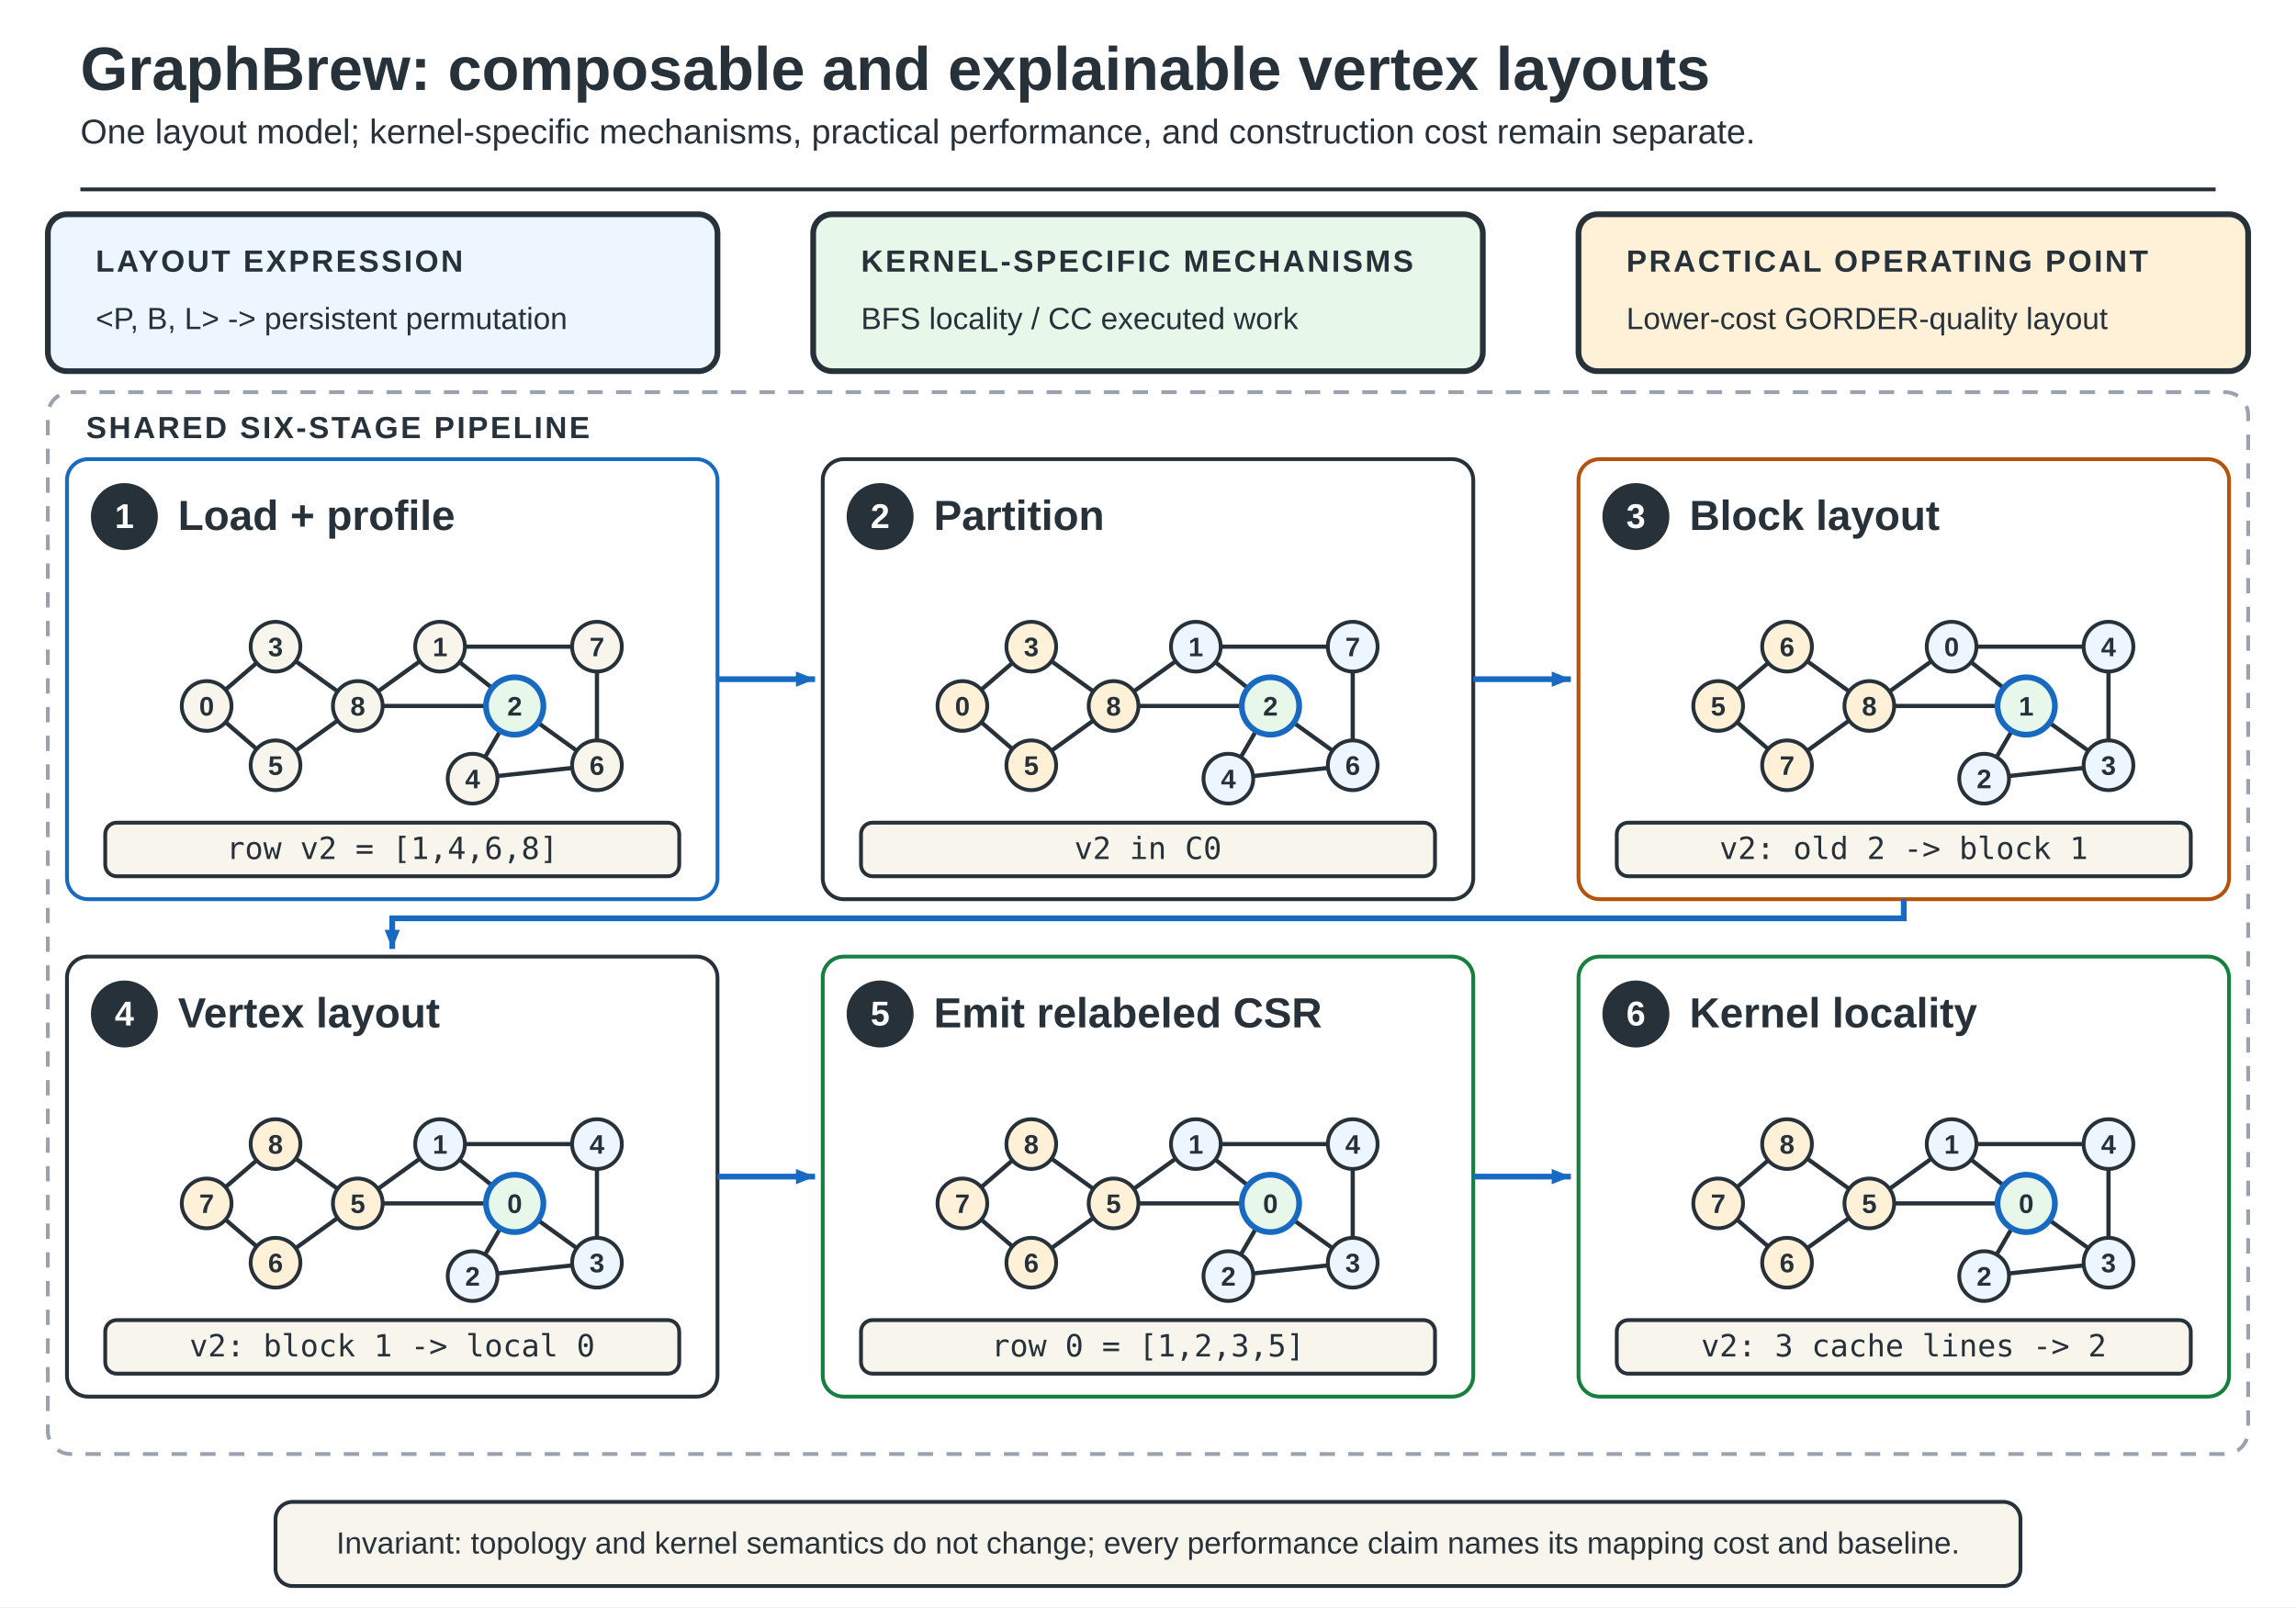
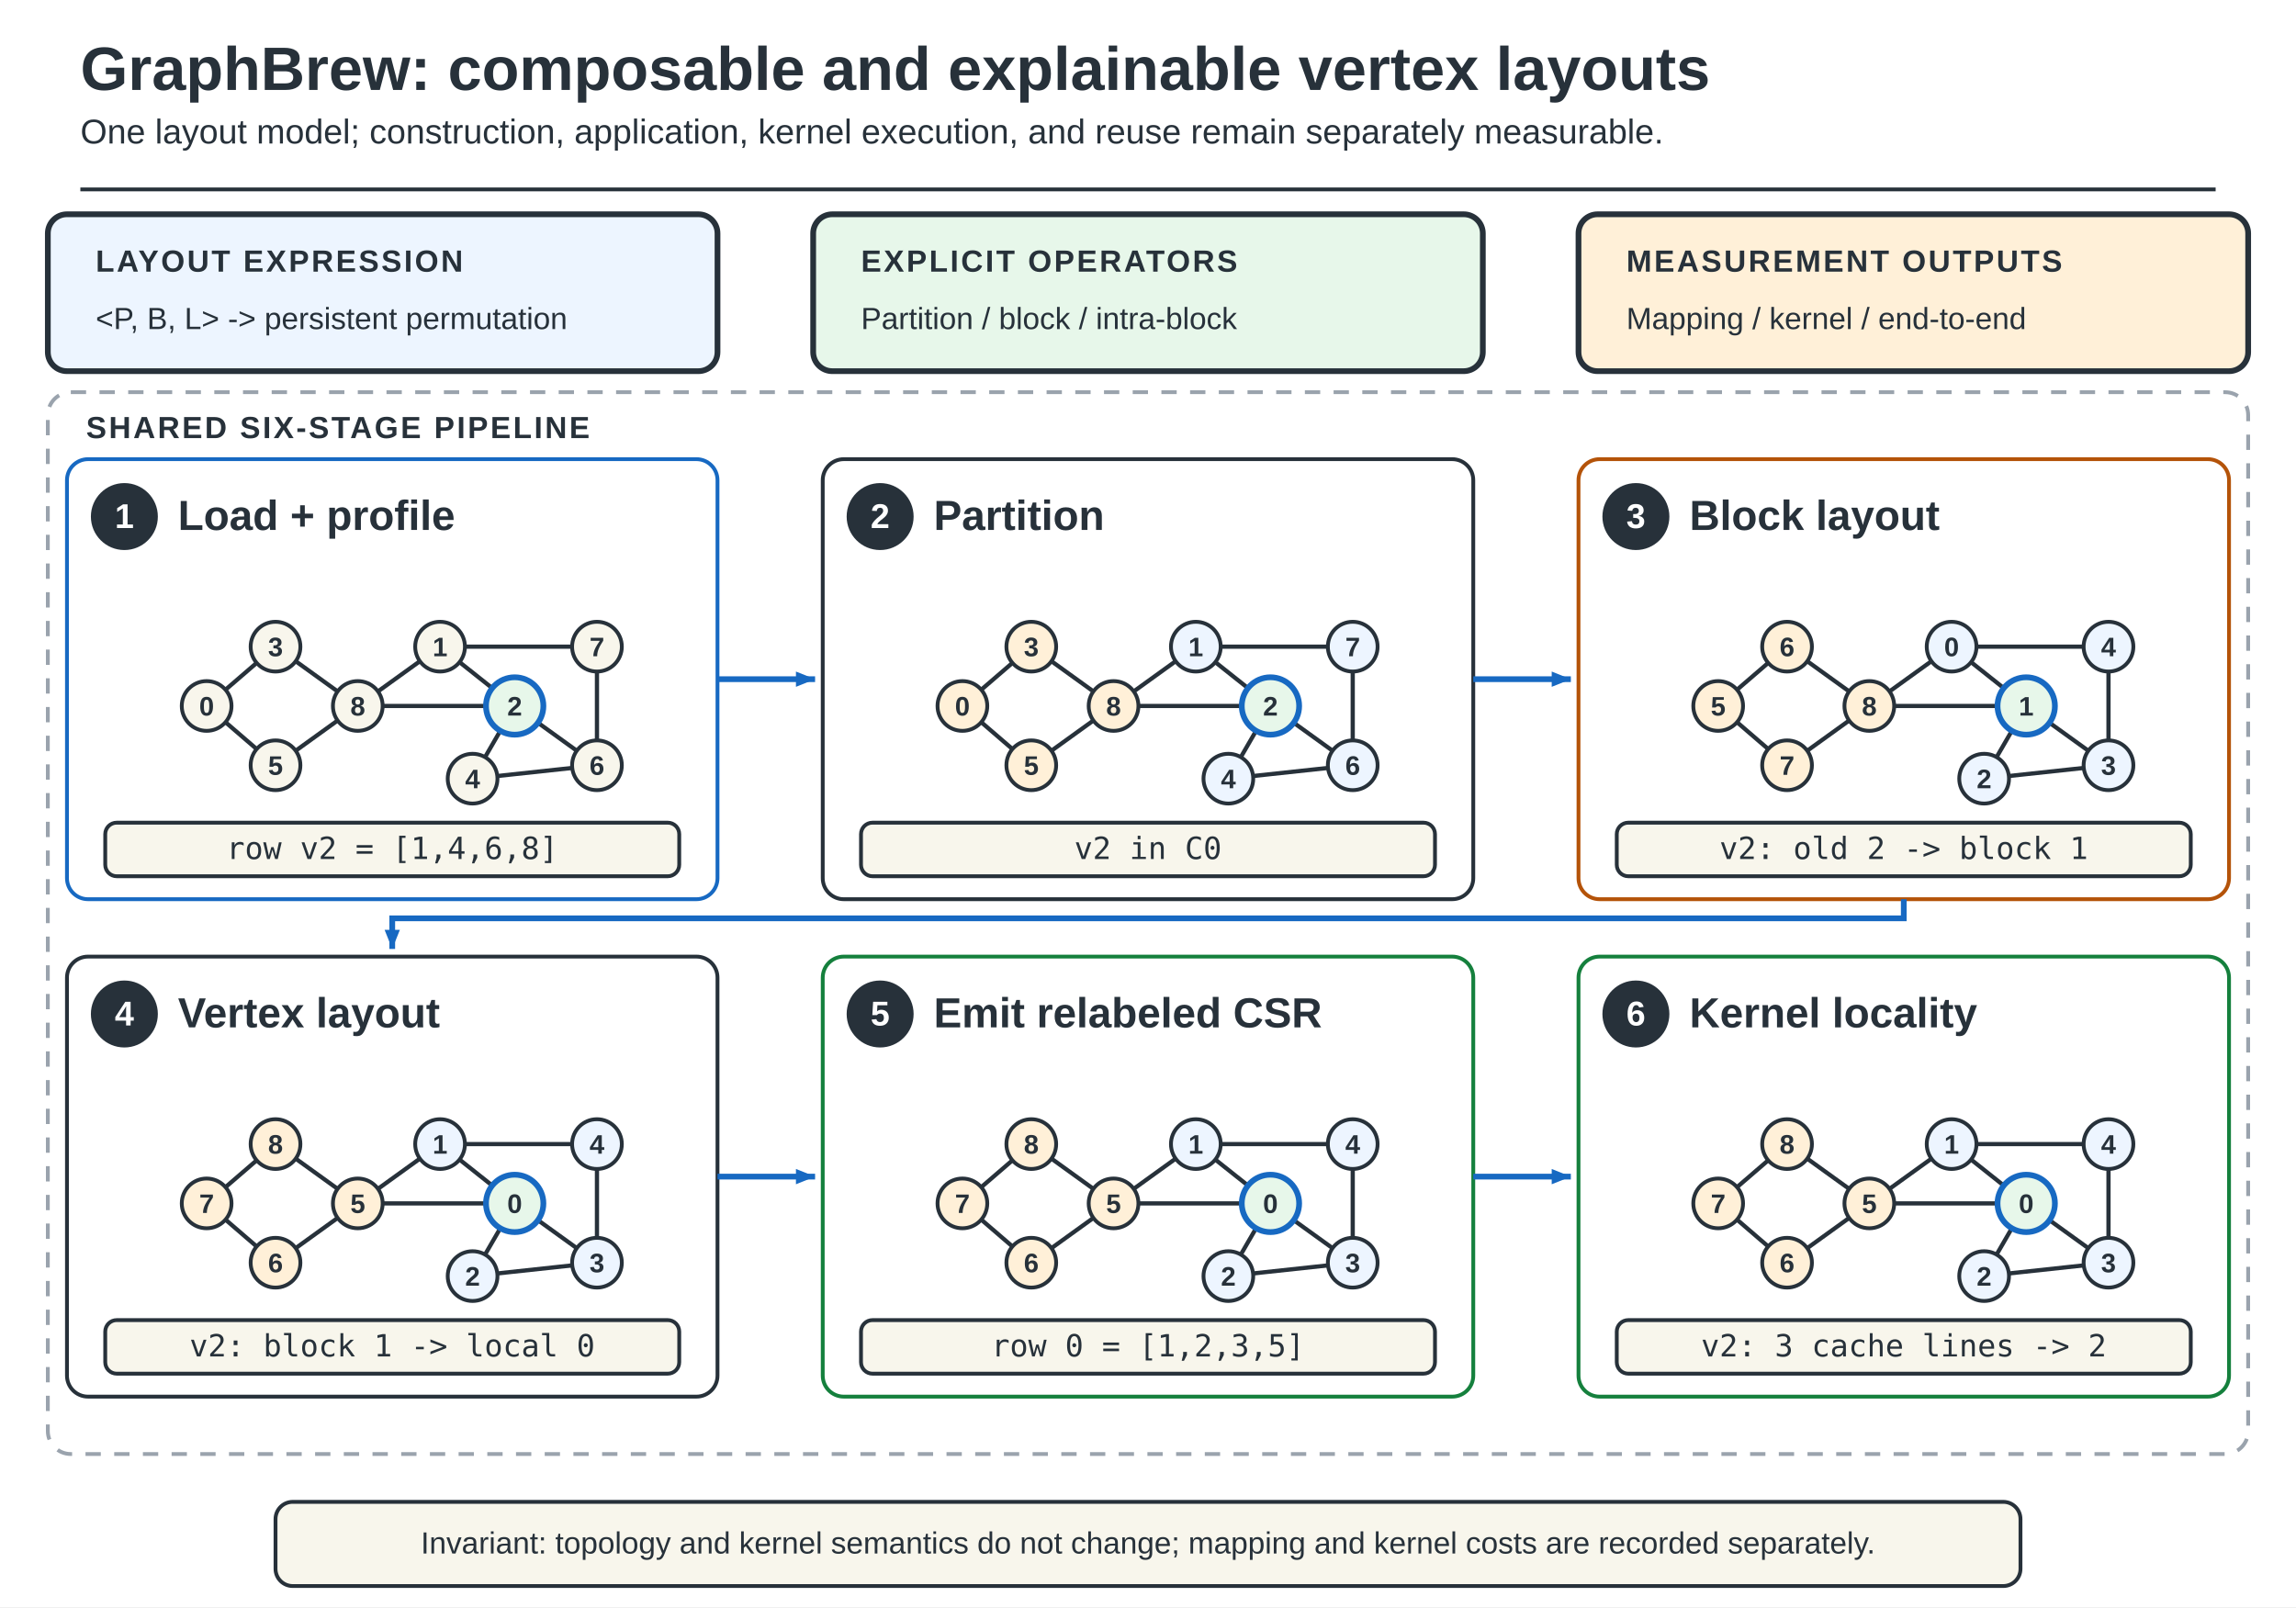
<svg xmlns="http://www.w3.org/2000/svg" width="1200" height="840" viewBox="0 0 1200 840" role="img" aria-labelledby="title desc" fill="#27313A" data-figure-schema="graphbrew-public/v4">
  <defs>
    <marker id="arrow" viewBox="0 0 10 8" markerWidth="10" markerHeight="8" refX="10" refY="4" orient="auto" markerUnits="userSpaceOnUse">
      <path d="M0 0 L10 4 L0 8 Z" fill="#1769C2" />
    </marker>
    <style>
      :root{color-scheme:light dark}
      @media(prefers-color-scheme:dark){
        [fill="#27313A"]{fill:#ECE7DD}[stroke="#27313A"]{stroke:#ECE7DD}
        [fill="#FFFFFF"]{fill:#1E2327}[fill="#F8F6EC"]{fill:#252A2E}
        [fill="#EDF5FF"]{fill:#273846}[fill="#E7F7EA"]{fill:#24382A}
        [fill="#FFF0D8"]{fill:#3B3122}[fill="#F7DEDC"]{fill:#3D292A}
        [fill="#EEE9FF"]{fill:#302C3C}[stroke="#9AA3AD"]{stroke:#747D86}
        [stroke="#1769C2"]{stroke:#63A8FF}[fill="#1769C2"]{fill:#63A8FF}
        [stroke="#B45309"]{stroke:#F0B35A}[stroke="#15803D"]{stroke:#63D68B}
        .arrow{stroke:#63A8FF!important}.edge{stroke:#ECE7DD!important}
      }
      .sans{font-family:Arial,Helvetica,sans-serif}
      .mono{font-family:"SFMono-Regular",Consolas,monospace}
      .title{font-size:32px;font-weight:700}.subtitle{font-size:18px}
      .domain{font-size:16px;font-weight:700;letter-spacing:1.2px}.heading{font-size:22px;font-weight:700}
      .label{font-size:18px;font-weight:700}.body{font-size:17px}.small{font-size:16px}.micro{font-size:14px;font-weight:700}
      .arrow{fill:none;stroke:#1769C2;stroke-width:3;marker-end:url(#arrow)}
      .edge{stroke:#27313A;stroke-width:2.2}
    </style>
  </defs>
  <rect width="1200" height="840" fill="#FFFFFF" />
  <text x="42" y="47" class="sans title">GraphBrew: composable and explainable vertex layouts</text>
-   <text x="42" y="75" class="sans subtitle">One layout model; kernel-specific mechanisms, practical performance, and construction cost remain separate.</text>
+   <text x="42" y="75" class="sans subtitle">One layout model; construction, application, kernel execution, and reuse remain separately measurable.</text>
  <line x1="42" y1="99" x2="1158" y2="99" stroke="#27313A" stroke-width="2" />
  <rect x="25" y="112" width="350" height="82" rx="10" fill="#EDF5FF" stroke="#27313A" stroke-width="3" />
  <text x="50" y="142" class="sans domain">LAYOUT EXPRESSION</text>
  <text x="50" y="172" class="sans small">&lt;P, B, L&gt; -&gt; persistent permutation</text>
  <rect x="425" y="112" width="350" height="82" rx="10" fill="#E7F7EA" stroke="#27313A" stroke-width="3" />
-   <text x="450" y="142" class="sans domain">KERNEL-SPECIFIC MECHANISMS</text>
-   <text x="450" y="172" class="sans small">BFS locality / CC executed work</text>
+   <text x="450" y="142" class="sans domain">EXPLICIT OPERATORS</text>
+   <text x="450" y="172" class="sans small">Partition / block / intra-block</text>
  <rect x="825" y="112" width="350" height="82" rx="10" fill="#FFF0D8" stroke="#27313A" stroke-width="3" />
-   <text x="850" y="142" class="sans domain">PRACTICAL OPERATING POINT</text>
-   <text x="850" y="172" class="sans small">Lower-cost GORDER-quality layout</text>
+   <text x="850" y="142" class="sans domain">MEASUREMENT OUTPUTS</text>
+   <text x="850" y="172" class="sans small">Mapping / kernel / end-to-end</text>
  <rect x="25" y="205" width="1150" height="555" rx="12" fill="none" stroke="#9AA3AD" stroke-width="2" stroke-dasharray="8 7" />
  <text x="45" y="229" class="sans domain">SHARED SIX-STAGE PIPELINE</text>
  <rect x="35" y="240" width="340" height="230" rx="11" fill="#FFFFFF" stroke="#1769C2" stroke-width="2" />
  <circle cx="65" cy="270" r="17" fill="#27313A" stroke="#27313A" stroke-width="1" />
  <text x="65" y="276" class="sans label" text-anchor="middle" fill="#FFFFFF">1</text>
  <text x="93" y="277" class="sans heading">Load + profile</text>
  <line x1="108" y1="369" x2="144" y2="338" class="edge" />
  <line x1="108" y1="369" x2="144" y2="400" class="edge" />
  <line x1="144" y1="338" x2="187" y2="369" class="edge" />
  <line x1="144" y1="400" x2="187" y2="369" class="edge" />
  <line x1="187" y1="369" x2="230" y2="338" class="edge" />
  <line x1="187" y1="369" x2="269" y2="369" class="edge" />
  <line x1="230" y1="338" x2="269" y2="369" class="edge" />
  <line x1="230" y1="338" x2="312" y2="338" class="edge" />
  <line x1="269" y1="369" x2="247" y2="407" class="edge" />
  <line x1="269" y1="369" x2="312" y2="400" class="edge" />
  <line x1="247" y1="407" x2="312" y2="400" class="edge" />
  <line x1="312" y1="400" x2="312" y2="338" class="edge" />
  <circle cx="108" cy="369" r="13" fill="#F8F6EC" stroke="#27313A" stroke-width="2" />
  <text x="108" y="374" class="sans micro" text-anchor="middle">0</text>
  <circle cx="230" cy="338" r="13" fill="#F8F6EC" stroke="#27313A" stroke-width="2" />
  <text x="230" y="343" class="sans micro" text-anchor="middle">1</text>
  <circle cx="269" cy="369" r="15" fill="#E7F7EA" stroke="#1769C2" stroke-width="3" />
  <text x="269" y="374" class="sans micro" text-anchor="middle">2</text>
  <circle cx="144" cy="338" r="13" fill="#F8F6EC" stroke="#27313A" stroke-width="2" />
  <text x="144" y="343" class="sans micro" text-anchor="middle">3</text>
  <circle cx="247" cy="407" r="13" fill="#F8F6EC" stroke="#27313A" stroke-width="2" />
  <text x="247" y="412" class="sans micro" text-anchor="middle">4</text>
  <circle cx="144" cy="400" r="13" fill="#F8F6EC" stroke="#27313A" stroke-width="2" />
  <text x="144" y="405" class="sans micro" text-anchor="middle">5</text>
  <circle cx="312" cy="400" r="13" fill="#F8F6EC" stroke="#27313A" stroke-width="2" />
  <text x="312" y="405" class="sans micro" text-anchor="middle">6</text>
  <circle cx="312" cy="338" r="13" fill="#F8F6EC" stroke="#27313A" stroke-width="2" />
  <text x="312" y="343" class="sans micro" text-anchor="middle">7</text>
  <circle cx="187" cy="369" r="13" fill="#F8F6EC" stroke="#27313A" stroke-width="2" />
  <text x="187" y="374" class="sans micro" text-anchor="middle">8</text>
  <rect x="55" y="430" width="300" height="28" rx="6" fill="#F8F6EC" stroke="#27313A" stroke-width="2" />
  <text x="205" y="449" class="mono small" text-anchor="middle">row v2 = [1,4,6,8]</text>
  <rect x="430" y="240" width="340" height="230" rx="11" fill="#FFFFFF" stroke="#27313A" stroke-width="2" />
  <circle cx="460" cy="270" r="17" fill="#27313A" stroke="#27313A" stroke-width="1" />
  <text x="460" y="276" class="sans label" text-anchor="middle" fill="#FFFFFF">2</text>
  <text x="488" y="277" class="sans heading">Partition</text>
  <line x1="503" y1="369" x2="539" y2="338" class="edge" />
  <line x1="503" y1="369" x2="539" y2="400" class="edge" />
  <line x1="539" y1="338" x2="582" y2="369" class="edge" />
  <line x1="539" y1="400" x2="582" y2="369" class="edge" />
  <line x1="582" y1="369" x2="625" y2="338" class="edge" />
  <line x1="582" y1="369" x2="664" y2="369" class="edge" />
  <line x1="625" y1="338" x2="664" y2="369" class="edge" />
  <line x1="625" y1="338" x2="707" y2="338" class="edge" />
  <line x1="664" y1="369" x2="642" y2="407" class="edge" />
  <line x1="664" y1="369" x2="707" y2="400" class="edge" />
  <line x1="642" y1="407" x2="707" y2="400" class="edge" />
  <line x1="707" y1="400" x2="707" y2="338" class="edge" />
  <circle cx="503" cy="369" r="13" fill="#FFF0D8" stroke="#27313A" stroke-width="2" />
  <text x="503" y="374" class="sans micro" text-anchor="middle">0</text>
  <circle cx="625" cy="338" r="13" fill="#EDF5FF" stroke="#27313A" stroke-width="2" />
  <text x="625" y="343" class="sans micro" text-anchor="middle">1</text>
  <circle cx="664" cy="369" r="15" fill="#E7F7EA" stroke="#1769C2" stroke-width="3" />
  <text x="664" y="374" class="sans micro" text-anchor="middle">2</text>
  <circle cx="539" cy="338" r="13" fill="#FFF0D8" stroke="#27313A" stroke-width="2" />
  <text x="539" y="343" class="sans micro" text-anchor="middle">3</text>
  <circle cx="642" cy="407" r="13" fill="#EDF5FF" stroke="#27313A" stroke-width="2" />
  <text x="642" y="412" class="sans micro" text-anchor="middle">4</text>
  <circle cx="539" cy="400" r="13" fill="#FFF0D8" stroke="#27313A" stroke-width="2" />
  <text x="539" y="405" class="sans micro" text-anchor="middle">5</text>
  <circle cx="707" cy="400" r="13" fill="#EDF5FF" stroke="#27313A" stroke-width="2" />
  <text x="707" y="405" class="sans micro" text-anchor="middle">6</text>
  <circle cx="707" cy="338" r="13" fill="#EDF5FF" stroke="#27313A" stroke-width="2" />
  <text x="707" y="343" class="sans micro" text-anchor="middle">7</text>
  <circle cx="582" cy="369" r="13" fill="#FFF0D8" stroke="#27313A" stroke-width="2" />
  <text x="582" y="374" class="sans micro" text-anchor="middle">8</text>
  <rect x="450" y="430" width="300" height="28" rx="6" fill="#F8F6EC" stroke="#27313A" stroke-width="2" />
  <text x="600" y="449" class="mono small" text-anchor="middle">v2 in C0</text>
  <rect x="825" y="240" width="340" height="230" rx="11" fill="#FFFFFF" stroke="#B45309" stroke-width="2" />
  <circle cx="855" cy="270" r="17" fill="#27313A" stroke="#27313A" stroke-width="1" />
  <text x="855" y="276" class="sans label" text-anchor="middle" fill="#FFFFFF">3</text>
  <text x="883" y="277" class="sans heading">Block layout</text>
  <line x1="898" y1="369" x2="934" y2="338" class="edge" />
  <line x1="898" y1="369" x2="934" y2="400" class="edge" />
  <line x1="934" y1="338" x2="977" y2="369" class="edge" />
  <line x1="934" y1="400" x2="977" y2="369" class="edge" />
  <line x1="977" y1="369" x2="1020" y2="338" class="edge" />
  <line x1="977" y1="369" x2="1059" y2="369" class="edge" />
  <line x1="1020" y1="338" x2="1059" y2="369" class="edge" />
  <line x1="1020" y1="338" x2="1102" y2="338" class="edge" />
  <line x1="1059" y1="369" x2="1037" y2="407" class="edge" />
  <line x1="1059" y1="369" x2="1102" y2="400" class="edge" />
  <line x1="1037" y1="407" x2="1102" y2="400" class="edge" />
  <line x1="1102" y1="400" x2="1102" y2="338" class="edge" />
  <circle cx="898" cy="369" r="13" fill="#FFF0D8" stroke="#27313A" stroke-width="2" />
  <text x="898" y="374" class="sans micro" text-anchor="middle">5</text>
  <circle cx="1020" cy="338" r="13" fill="#EDF5FF" stroke="#27313A" stroke-width="2" />
  <text x="1020" y="343" class="sans micro" text-anchor="middle">0</text>
  <circle cx="1059" cy="369" r="15" fill="#E7F7EA" stroke="#1769C2" stroke-width="3" />
  <text x="1059" y="374" class="sans micro" text-anchor="middle">1</text>
  <circle cx="934" cy="338" r="13" fill="#FFF0D8" stroke="#27313A" stroke-width="2" />
  <text x="934" y="343" class="sans micro" text-anchor="middle">6</text>
  <circle cx="1037" cy="407" r="13" fill="#EDF5FF" stroke="#27313A" stroke-width="2" />
  <text x="1037" y="412" class="sans micro" text-anchor="middle">2</text>
  <circle cx="934" cy="400" r="13" fill="#FFF0D8" stroke="#27313A" stroke-width="2" />
  <text x="934" y="405" class="sans micro" text-anchor="middle">7</text>
  <circle cx="1102" cy="400" r="13" fill="#EDF5FF" stroke="#27313A" stroke-width="2" />
  <text x="1102" y="405" class="sans micro" text-anchor="middle">3</text>
  <circle cx="1102" cy="338" r="13" fill="#EDF5FF" stroke="#27313A" stroke-width="2" />
  <text x="1102" y="343" class="sans micro" text-anchor="middle">4</text>
  <circle cx="977" cy="369" r="13" fill="#FFF0D8" stroke="#27313A" stroke-width="2" />
  <text x="977" y="374" class="sans micro" text-anchor="middle">8</text>
  <rect x="845" y="430" width="300" height="28" rx="6" fill="#F8F6EC" stroke="#27313A" stroke-width="2" />
  <text x="995" y="449" class="mono small" text-anchor="middle">v2: old 2 -&gt; block 1</text>
  <rect x="35" y="500" width="340" height="230" rx="11" fill="#FFFFFF" stroke="#27313A" stroke-width="2" />
  <circle cx="65" cy="530" r="17" fill="#27313A" stroke="#27313A" stroke-width="1" />
  <text x="65" y="536" class="sans label" text-anchor="middle" fill="#FFFFFF">4</text>
  <text x="93" y="537" class="sans heading">Vertex layout</text>
  <line x1="108" y1="629" x2="144" y2="598" class="edge" />
  <line x1="108" y1="629" x2="144" y2="660" class="edge" />
  <line x1="144" y1="598" x2="187" y2="629" class="edge" />
  <line x1="144" y1="660" x2="187" y2="629" class="edge" />
  <line x1="187" y1="629" x2="230" y2="598" class="edge" />
  <line x1="187" y1="629" x2="269" y2="629" class="edge" />
  <line x1="230" y1="598" x2="269" y2="629" class="edge" />
  <line x1="230" y1="598" x2="312" y2="598" class="edge" />
  <line x1="269" y1="629" x2="247" y2="667" class="edge" />
  <line x1="269" y1="629" x2="312" y2="660" class="edge" />
  <line x1="247" y1="667" x2="312" y2="660" class="edge" />
  <line x1="312" y1="660" x2="312" y2="598" class="edge" />
  <circle cx="108" cy="629" r="13" fill="#FFF0D8" stroke="#27313A" stroke-width="2" />
  <text x="108" y="634" class="sans micro" text-anchor="middle">7</text>
  <circle cx="230" cy="598" r="13" fill="#EDF5FF" stroke="#27313A" stroke-width="2" />
  <text x="230" y="603" class="sans micro" text-anchor="middle">1</text>
  <circle cx="269" cy="629" r="15" fill="#E7F7EA" stroke="#1769C2" stroke-width="3" />
  <text x="269" y="634" class="sans micro" text-anchor="middle">0</text>
  <circle cx="144" cy="598" r="13" fill="#FFF0D8" stroke="#27313A" stroke-width="2" />
  <text x="144" y="603" class="sans micro" text-anchor="middle">8</text>
  <circle cx="247" cy="667" r="13" fill="#EDF5FF" stroke="#27313A" stroke-width="2" />
  <text x="247" y="672" class="sans micro" text-anchor="middle">2</text>
  <circle cx="144" cy="660" r="13" fill="#FFF0D8" stroke="#27313A" stroke-width="2" />
  <text x="144" y="665" class="sans micro" text-anchor="middle">6</text>
  <circle cx="312" cy="660" r="13" fill="#EDF5FF" stroke="#27313A" stroke-width="2" />
  <text x="312" y="665" class="sans micro" text-anchor="middle">3</text>
  <circle cx="312" cy="598" r="13" fill="#EDF5FF" stroke="#27313A" stroke-width="2" />
  <text x="312" y="603" class="sans micro" text-anchor="middle">4</text>
  <circle cx="187" cy="629" r="13" fill="#FFF0D8" stroke="#27313A" stroke-width="2" />
  <text x="187" y="634" class="sans micro" text-anchor="middle">5</text>
  <rect x="55" y="690" width="300" height="28" rx="6" fill="#F8F6EC" stroke="#27313A" stroke-width="2" />
  <text x="205" y="709" class="mono small" text-anchor="middle">v2: block 1 -&gt; local 0</text>
  <rect x="430" y="500" width="340" height="230" rx="11" fill="#FFFFFF" stroke="#15803D" stroke-width="2" />
  <circle cx="460" cy="530" r="17" fill="#27313A" stroke="#27313A" stroke-width="1" />
  <text x="460" y="536" class="sans label" text-anchor="middle" fill="#FFFFFF">5</text>
  <text x="488" y="537" class="sans heading">Emit relabeled CSR</text>
  <line x1="503" y1="629" x2="539" y2="598" class="edge" />
  <line x1="503" y1="629" x2="539" y2="660" class="edge" />
  <line x1="539" y1="598" x2="582" y2="629" class="edge" />
  <line x1="539" y1="660" x2="582" y2="629" class="edge" />
  <line x1="582" y1="629" x2="625" y2="598" class="edge" />
  <line x1="582" y1="629" x2="664" y2="629" class="edge" />
  <line x1="625" y1="598" x2="664" y2="629" class="edge" />
  <line x1="625" y1="598" x2="707" y2="598" class="edge" />
  <line x1="664" y1="629" x2="642" y2="667" class="edge" />
  <line x1="664" y1="629" x2="707" y2="660" class="edge" />
  <line x1="642" y1="667" x2="707" y2="660" class="edge" />
  <line x1="707" y1="660" x2="707" y2="598" class="edge" />
  <circle cx="503" cy="629" r="13" fill="#FFF0D8" stroke="#27313A" stroke-width="2" />
  <text x="503" y="634" class="sans micro" text-anchor="middle">7</text>
  <circle cx="625" cy="598" r="13" fill="#EDF5FF" stroke="#27313A" stroke-width="2" />
  <text x="625" y="603" class="sans micro" text-anchor="middle">1</text>
  <circle cx="664" cy="629" r="15" fill="#E7F7EA" stroke="#1769C2" stroke-width="3" />
  <text x="664" y="634" class="sans micro" text-anchor="middle">0</text>
  <circle cx="539" cy="598" r="13" fill="#FFF0D8" stroke="#27313A" stroke-width="2" />
  <text x="539" y="603" class="sans micro" text-anchor="middle">8</text>
  <circle cx="642" cy="667" r="13" fill="#EDF5FF" stroke="#27313A" stroke-width="2" />
  <text x="642" y="672" class="sans micro" text-anchor="middle">2</text>
  <circle cx="539" cy="660" r="13" fill="#FFF0D8" stroke="#27313A" stroke-width="2" />
  <text x="539" y="665" class="sans micro" text-anchor="middle">6</text>
  <circle cx="707" cy="660" r="13" fill="#EDF5FF" stroke="#27313A" stroke-width="2" />
  <text x="707" y="665" class="sans micro" text-anchor="middle">3</text>
  <circle cx="707" cy="598" r="13" fill="#EDF5FF" stroke="#27313A" stroke-width="2" />
  <text x="707" y="603" class="sans micro" text-anchor="middle">4</text>
  <circle cx="582" cy="629" r="13" fill="#FFF0D8" stroke="#27313A" stroke-width="2" />
  <text x="582" y="634" class="sans micro" text-anchor="middle">5</text>
  <rect x="450" y="690" width="300" height="28" rx="6" fill="#F8F6EC" stroke="#27313A" stroke-width="2" />
  <text x="600" y="709" class="mono small" text-anchor="middle">row 0 = [1,2,3,5]</text>
  <rect x="825" y="500" width="340" height="230" rx="11" fill="#FFFFFF" stroke="#15803D" stroke-width="2" />
  <circle cx="855" cy="530" r="17" fill="#27313A" stroke="#27313A" stroke-width="1" />
  <text x="855" y="536" class="sans label" text-anchor="middle" fill="#FFFFFF">6</text>
  <text x="883" y="537" class="sans heading">Kernel locality</text>
  <line x1="898" y1="629" x2="934" y2="598" class="edge" />
  <line x1="898" y1="629" x2="934" y2="660" class="edge" />
  <line x1="934" y1="598" x2="977" y2="629" class="edge" />
  <line x1="934" y1="660" x2="977" y2="629" class="edge" />
  <line x1="977" y1="629" x2="1020" y2="598" class="edge" />
  <line x1="977" y1="629" x2="1059" y2="629" class="edge" />
  <line x1="1020" y1="598" x2="1059" y2="629" class="edge" />
  <line x1="1020" y1="598" x2="1102" y2="598" class="edge" />
  <line x1="1059" y1="629" x2="1037" y2="667" class="edge" />
  <line x1="1059" y1="629" x2="1102" y2="660" class="edge" />
  <line x1="1037" y1="667" x2="1102" y2="660" class="edge" />
  <line x1="1102" y1="660" x2="1102" y2="598" class="edge" />
  <circle cx="898" cy="629" r="13" fill="#FFF0D8" stroke="#27313A" stroke-width="2" />
  <text x="898" y="634" class="sans micro" text-anchor="middle">7</text>
  <circle cx="1020" cy="598" r="13" fill="#EDF5FF" stroke="#27313A" stroke-width="2" />
  <text x="1020" y="603" class="sans micro" text-anchor="middle">1</text>
  <circle cx="1059" cy="629" r="15" fill="#E7F7EA" stroke="#1769C2" stroke-width="3" />
  <text x="1059" y="634" class="sans micro" text-anchor="middle">0</text>
  <circle cx="934" cy="598" r="13" fill="#FFF0D8" stroke="#27313A" stroke-width="2" />
  <text x="934" y="603" class="sans micro" text-anchor="middle">8</text>
  <circle cx="1037" cy="667" r="13" fill="#EDF5FF" stroke="#27313A" stroke-width="2" />
  <text x="1037" y="672" class="sans micro" text-anchor="middle">2</text>
  <circle cx="934" cy="660" r="13" fill="#FFF0D8" stroke="#27313A" stroke-width="2" />
  <text x="934" y="665" class="sans micro" text-anchor="middle">6</text>
  <circle cx="1102" cy="660" r="13" fill="#EDF5FF" stroke="#27313A" stroke-width="2" />
  <text x="1102" y="665" class="sans micro" text-anchor="middle">3</text>
  <circle cx="1102" cy="598" r="13" fill="#EDF5FF" stroke="#27313A" stroke-width="2" />
  <text x="1102" y="603" class="sans micro" text-anchor="middle">4</text>
  <circle cx="977" cy="629" r="13" fill="#FFF0D8" stroke="#27313A" stroke-width="2" />
  <text x="977" y="634" class="sans micro" text-anchor="middle">5</text>
  <rect x="845" y="690" width="300" height="28" rx="6" fill="#F8F6EC" stroke="#27313A" stroke-width="2" />
  <text x="995" y="709" class="mono small" text-anchor="middle">v2: 3 cache lines -&gt; 2</text>
  <path d="M375 355 H426" class="arrow" />
  <path d="M770 355 H821" class="arrow" />
  <path d="M995 470 V480 H205 V496" class="arrow" />
  <path d="M375 615 H426" class="arrow" />
  <path d="M770 615 H821" class="arrow" />
  <rect x="144" y="785" width="912" height="44" rx="9" fill="#F8F6EC" stroke="#27313A" stroke-width="2" />
-   <text x="600" y="812" class="sans small" text-anchor="middle">Invariant: topology and kernel semantics do not change; every performance claim names its mapping cost and baseline.</text>
+   <text x="600" y="812" class="sans small" text-anchor="middle">Invariant: topology and kernel semantics do not change; mapping and kernel costs are recorded separately.</text>
</svg>
